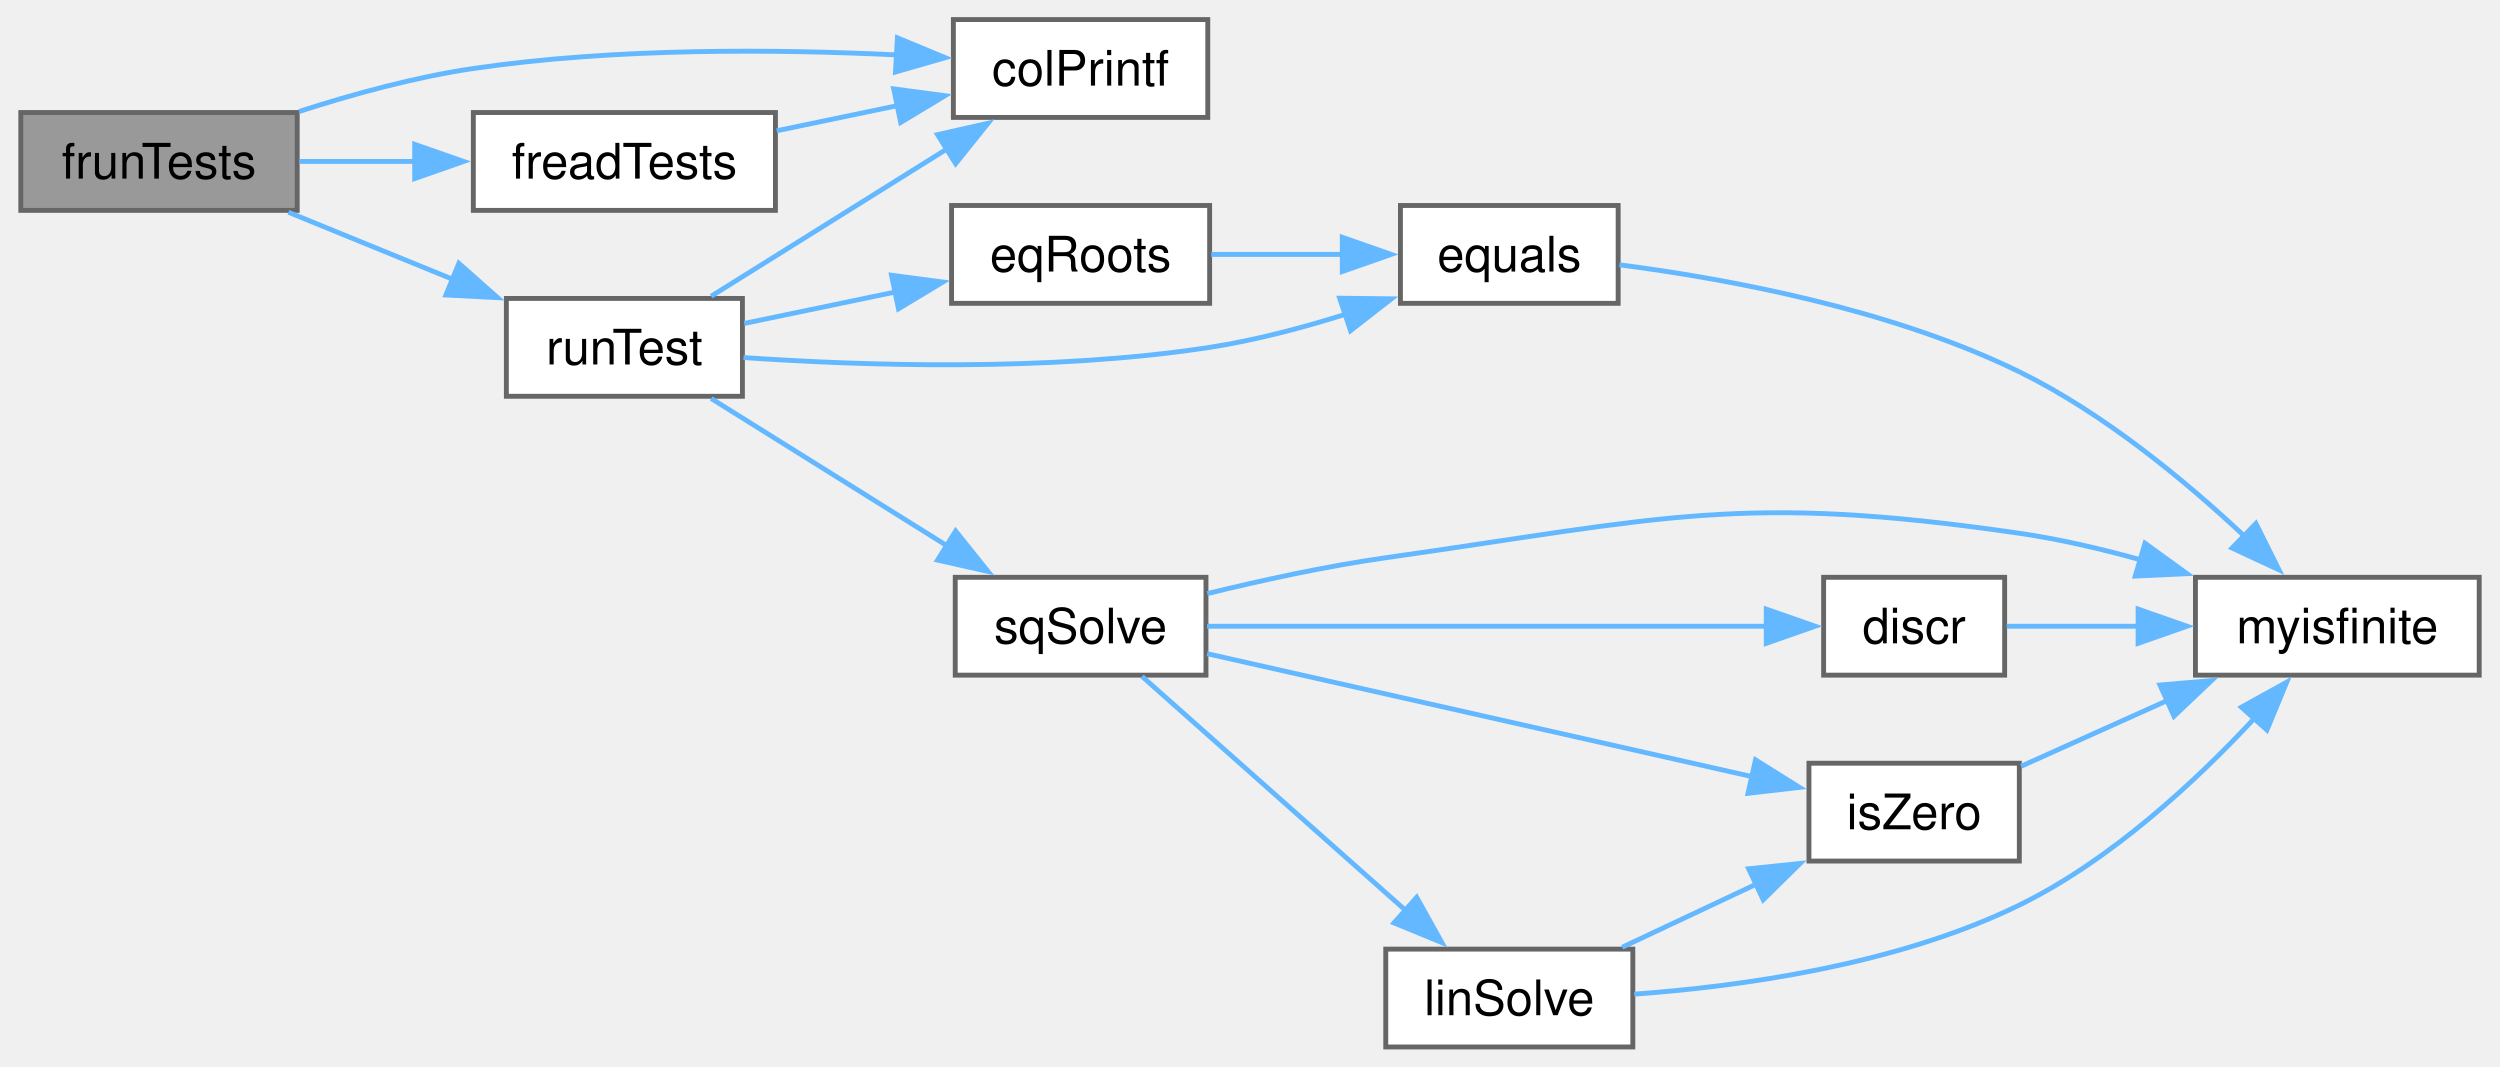
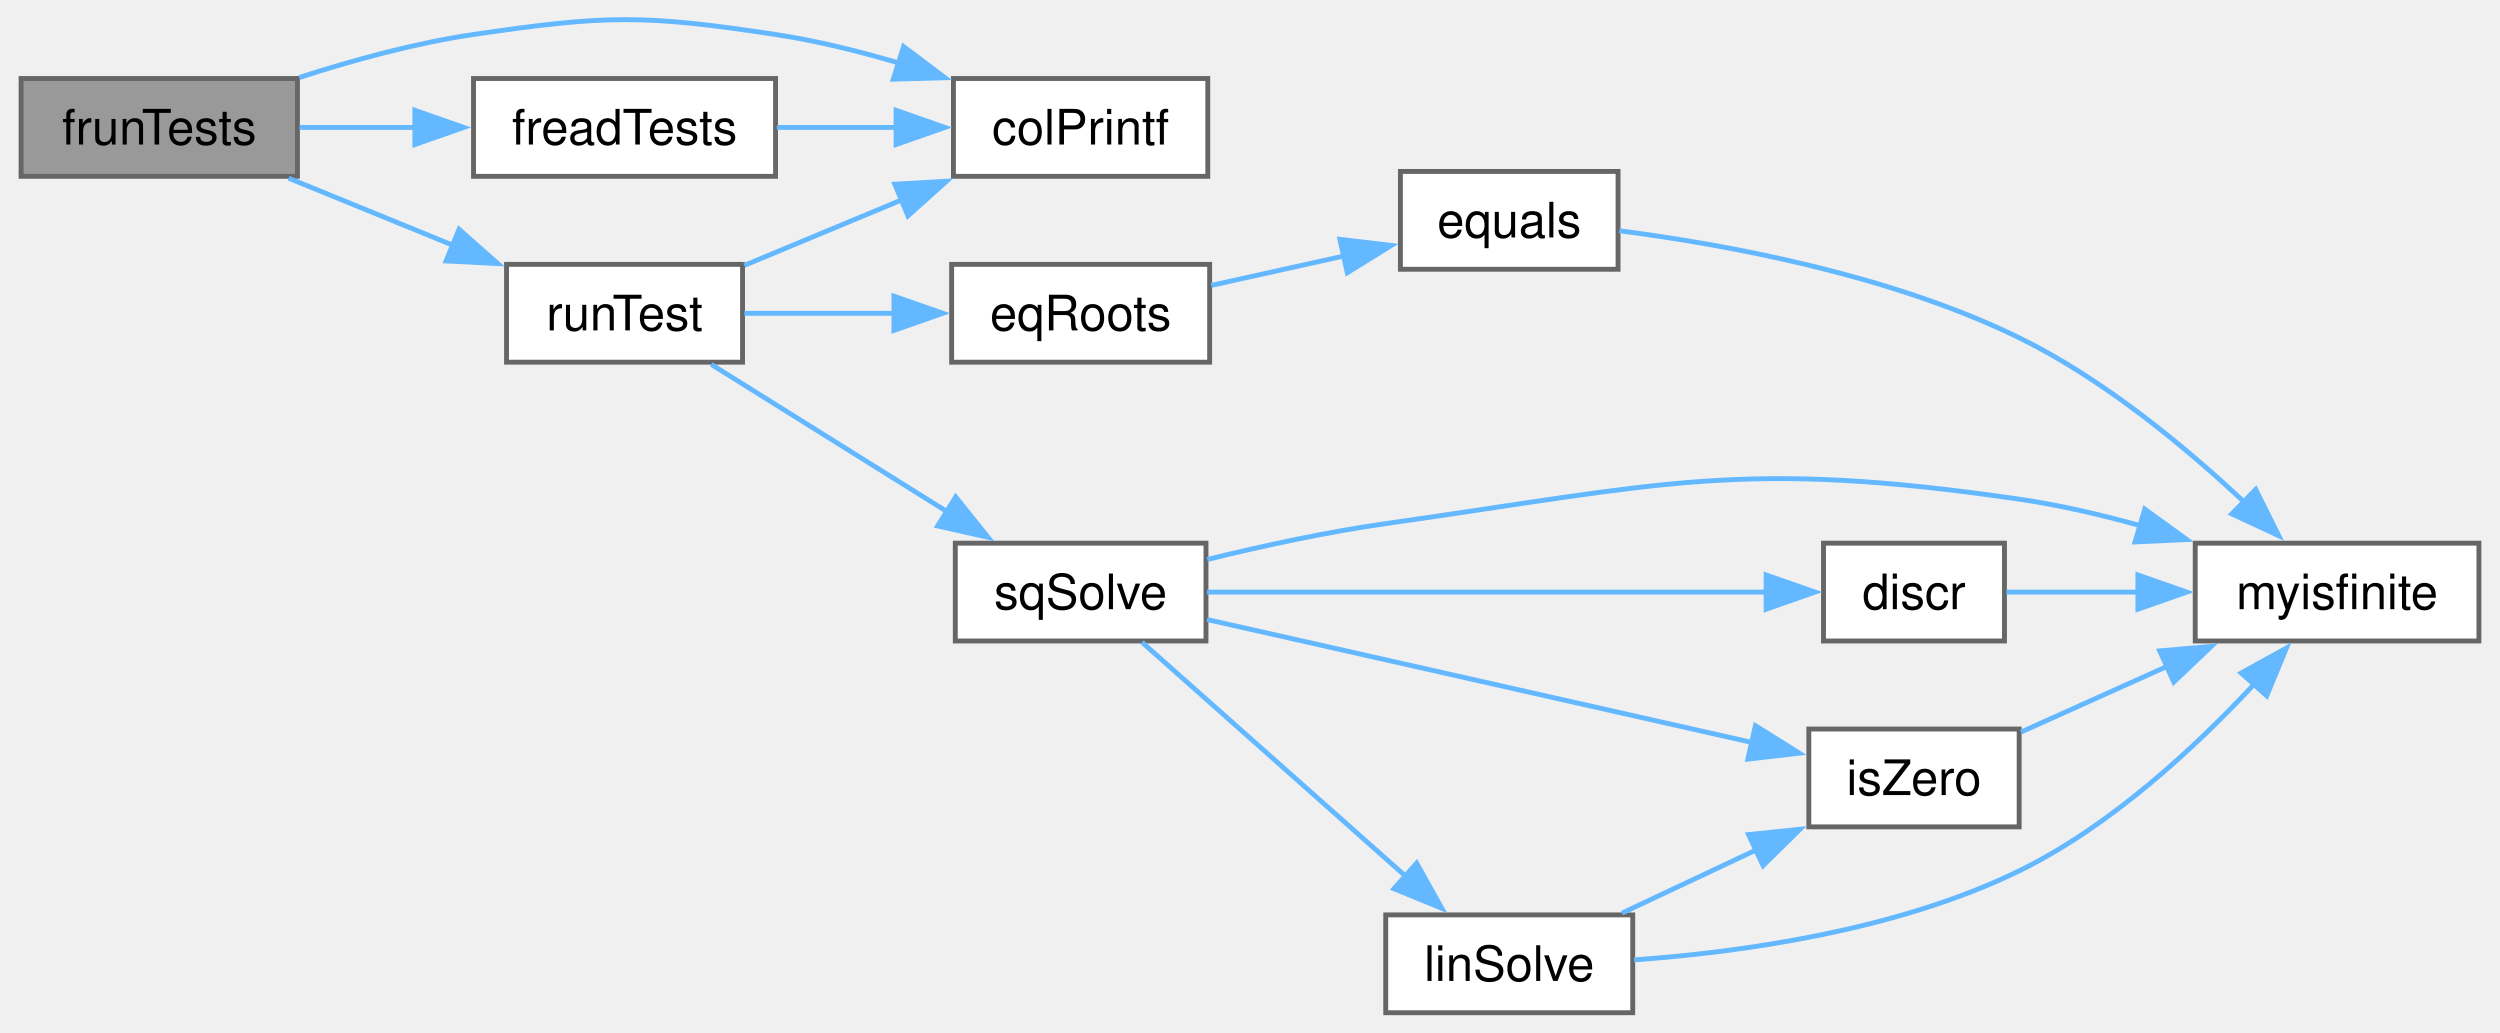
- <svg xmlns="http://www.w3.org/2000/svg" xmlns:xlink="http://www.w3.org/1999/xlink" width="511pt" height="218pt" viewBox="0.00 0.00 510.50 218.00">
-   <g id="graph0" class="graph" transform="scale(1 1) rotate(0) translate(4 214)">
+ <svg xmlns="http://www.w3.org/2000/svg" xmlns:xlink="http://www.w3.org/1999/xlink" width="511pt" height="211pt" viewBox="0.00 0.00 510.50 211.05">
+   <g id="graph0" class="graph" transform="scale(1 1) rotate(0) translate(4 207.05)">
    <g id="Node000001" class="node">
      <g id="a_Node000001">
        <a xlink:title="Запускает тесты из файла с именем fname, использует freadTests() и runTest()">
          <polygon fill="#999999" stroke="#666666" points="56.5,-191 0,-191 0,-171 56.5,-171 56.5,-191" />
          <text text-anchor="middle" x="28.25" y="-177.5" font-family="Helvetica,sans-Serif" font-size="10.00">frunTests</text>
        </a>
      </g>
    </g>
    <g id="Node000002" class="node">
      <g id="a_Node000002">
        <a xlink:href="col_printf_8cpp.html#ae860d5ee10e4e730f39d929a55709678" target="_top" xlink:title="Если colFlag == 1, текст окрашивается с помощью цветовой строки color, в остальном - обычный printf.">
-           <polygon fill="white" stroke="#666666" points="242.62,-210 190.62,-210 190.62,-190 242.62,-190 242.62,-210" />
-           <text text-anchor="middle" x="216.62" y="-196.5" font-family="Helvetica,sans-Serif" font-size="10.00">colPrintf</text>
+           <polygon fill="white" stroke="#666666" points="242.62,-191 190.62,-191 190.62,-171 242.62,-171 242.62,-191" />
+           <text text-anchor="middle" x="216.62" y="-177.5" font-family="Helvetica,sans-Serif" font-size="10.00">colPrintf</text>
        </a>
      </g>
    </g>
    <g id="edge1_Node000001_Node000002" class="edge">
      <g id="a_edge1_Node000001_Node000002">
        <a xlink:title=" ">
-           <path fill="none" stroke="#63b8ff" d="M56.88,-191.21C67.81,-194.74 80.59,-198.25 92.5,-200 121.4,-204.25 154.52,-203.96 179.13,-202.77" />
-           <polygon fill="#63b8ff" stroke="#63b8ff" points="179.18,-206.27 188.96,-202.21 178.78,-199.28 179.18,-206.27" />
+           <path fill="none" stroke="#63b8ff" d="M56.88,-191.21C67.81,-194.74 80.59,-198.25 92.5,-200 119.65,-203.99 127.11,-204.1 154.25,-200 162.59,-198.74 171.36,-196.56 179.58,-194.13" />
+           <polygon fill="#63b8ff" stroke="#63b8ff" points="180.43,-197.53 188.9,-191.16 178.31,-190.86 180.43,-197.53" />
        </a>
      </g>
    </g>
    <g id="Node000003" class="node">
      <g id="a_Node000003">
        <a xlink:href="tests_8cpp.html#a9431305e7a02dad28707814742a00be3" target="_top" xlink:title="Читает тесты из файла fname в массив testp.">
          <polygon fill="white" stroke="#666666" points="154.25,-191 92.5,-191 92.5,-171 154.25,-171 154.25,-191" />
          <text text-anchor="middle" x="123.38" y="-177.5" font-family="Helvetica,sans-Serif" font-size="10.00">freadTests</text>
        </a>
      </g>
    </g>
    <g id="edge2_Node000001_Node000003" class="edge">
      <g id="a_edge2_Node000001_Node000003">
        <a xlink:title=" ">
          <path fill="none" stroke="#63b8ff" d="M56.94,-181C64.36,-181 72.55,-181 80.55,-181" />
          <polygon fill="#63b8ff" stroke="#63b8ff" points="80.51,-184.5 90.51,-181 80.51,-177.5 80.51,-184.5" />
        </a>
      </g>
    </g>
    <g id="Node000004" class="node">
      <g id="a_Node000004">
-         <a xlink:href="tests_8cpp.html#a4dfedd6bea487396641c51297a35d57b" target="_top" xlink:title="Тестирует функцию sqSolve, используя данные из test.">
+         <a xlink:href="tests_8cpp.html#a34f5261dce77501b22f450100be01a66" target="_top" xlink:title="Тестирует функцию sqSolve, используя данные из test.">
          <polygon fill="white" stroke="#666666" points="147.5,-153 99.25,-153 99.25,-133 147.5,-133 147.5,-153" />
          <text text-anchor="middle" x="123.38" y="-139.5" font-family="Helvetica,sans-Serif" font-size="10.00">runTest</text>
        </a>
      </g>
    </g>
    <g id="edge4_Node000001_Node000004" class="edge">
      <g id="a_edge4_Node000001_Node000004">
        <a xlink:title=" ">
          <path fill="none" stroke="#63b8ff" d="M54.7,-170.62C65.04,-166.4 77.14,-161.46 88.23,-156.93" />
          <polygon fill="#63b8ff" stroke="#63b8ff" points="89.54,-160.18 97.47,-153.16 86.89,-153.7 89.54,-160.18" />
        </a>
      </g>
    </g>
    <g id="edge3_Node000003_Node000002" class="edge">
      <g id="a_edge3_Node000003_Node000002">
        <a xlink:title=" ">
-           <path fill="none" stroke="#63b8ff" d="M154.51,-187.27C162.41,-188.92 171.02,-190.71 179.21,-192.42" />
-           <polygon fill="#63b8ff" stroke="#63b8ff" points="178.42,-195.83 188.92,-194.44 179.85,-188.97 178.42,-195.83" />
+           <path fill="none" stroke="#63b8ff" d="M154.51,-181C162.32,-181 170.82,-181 178.93,-181" />
+           <polygon fill="#63b8ff" stroke="#63b8ff" points="178.89,-184.5 188.89,-181 178.89,-177.5 178.89,-184.5" />
        </a>
      </g>
    </g>
    <g id="edge5_Node000004_Node000002" class="edge">
      <g id="a_edge5_Node000004_Node000002">
        <a xlink:title=" ">
-           <path fill="none" stroke="#63b8ff" d="M141.11,-153.45C154.62,-161.89 173.86,-173.91 189.41,-183.62" />
-           <polygon fill="#63b8ff" stroke="#63b8ff" points="187.38,-186.48 197.71,-188.81 191.08,-180.54 187.38,-186.48" />
+           <path fill="none" stroke="#63b8ff" d="M147.87,-152.79C157.7,-156.88 169.32,-161.72 180.15,-166.23" />
+           <polygon fill="#63b8ff" stroke="#63b8ff" points="178.63,-169.39 189.21,-170 181.32,-162.92 178.63,-169.39" />
        </a>
      </g>
    </g>
    <g id="Node000005" class="node">
      <g id="a_Node000005">
-         <a xlink:href="sqmath_8cpp.html#a4549ae82b726502768498c8469b8143f" target="_top" xlink:title="С погрешностью EPSILON сравнивает корни типа roots_t.">
-           <polygon fill="white" stroke="#666666" points="243,-172 190.25,-172 190.25,-152 243,-152 243,-172" />
-           <text text-anchor="middle" x="216.62" y="-158.5" font-family="Helvetica,sans-Serif" font-size="10.00">eqRoots</text>
+         <a xlink:href="sqmath_8cpp.html#a32aa402e7aab2e7758805135f862bc73" target="_top" xlink:title="С погрешностью EPSILON сравнивает корни типа roots_t.">
+           <polygon fill="white" stroke="#666666" points="243,-153 190.25,-153 190.25,-133 243,-133 243,-153" />
+           <text text-anchor="middle" x="216.62" y="-139.5" font-family="Helvetica,sans-Serif" font-size="10.00">eqRoots</text>
        </a>
      </g>
    </g>
    <g id="edge6_Node000004_Node000005" class="edge">
      <g id="a_edge6_Node000004_Node000005">
        <a xlink:title=" ">
-           <path fill="none" stroke="#63b8ff" d="M147.87,-147.89C157.34,-149.86 168.47,-152.18 178.95,-154.36" />
-           <polygon fill="#63b8ff" stroke="#63b8ff" points="177.97,-157.74 188.48,-156.35 179.4,-150.88 177.97,-157.74" />
+           <path fill="none" stroke="#63b8ff" d="M147.87,-143C157.24,-143 168.24,-143 178.62,-143" />
+           <polygon fill="#63b8ff" stroke="#63b8ff" points="178.45,-146.5 188.45,-143 178.45,-139.5 178.45,-146.5" />
+         </a>
+       </g>
+     </g>
+     <g id="Node000008" class="node">
+       <g id="a_Node000008">
+         <a xlink:href="sqmath_8cpp.html#a62cf47e75fc1f85d1f20dd49098267d3" target="_top" xlink:title="Решает квадратное уравнение вида ax^2 + bx + c = 0. Коэффициенты берет из структуры coeffs_t,...">
+           <polygon fill="white" stroke="#666666" points="242.25,-96 191,-96 191,-76 242.25,-76 242.25,-96" />
+           <text text-anchor="middle" x="216.62" y="-82.5" font-family="Helvetica,sans-Serif" font-size="10.00">sqSolve</text>
+         </a>
+       </g>
+     </g>
+     <g id="edge9_Node000004_Node000008" class="edge">
+       <g id="a_edge9_Node000004_Node000008">
+         <a xlink:title=" ">
+           <path fill="none" stroke="#63b8ff" d="M141.11,-132.55C154.62,-124.11 173.86,-112.09 189.41,-102.38" />
+           <polygon fill="#63b8ff" stroke="#63b8ff" points="191.08,-105.46 197.71,-97.19 187.38,-99.52 191.08,-105.46" />
        </a>
      </g>
    </g>
    <g id="Node000006" class="node">
      <g id="a_Node000006">
        <a xlink:href="sqmath_8cpp.html#afc2fd18b983db1a6b8530aa3fb24da1e" target="_top" xlink:title="С погрешностью EPSILON сравнивает 2 числа типа double.">
          <polygon fill="white" stroke="#666666" points="326.5,-172 282,-172 282,-152 326.5,-152 326.5,-172" />
          <text text-anchor="middle" x="304.25" y="-158.5" font-family="Helvetica,sans-Serif" font-size="10.00">equals</text>
        </a>
      </g>
    </g>
-     <g id="edge9_Node000004_Node000006" class="edge">
-       <g id="a_edge9_Node000004_Node000006">
-         <a xlink:title=" ">
-           <path fill="none" stroke="#63b8ff" d="M147.72,-140.92C171.76,-139.26 210.23,-137.96 243,-143 252.22,-144.42 261.97,-146.99 270.87,-149.8" />
-           <polygon fill="#63b8ff" stroke="#63b8ff" points="269.57,-153.05 280.16,-152.92 271.8,-146.42 269.57,-153.05" />
-         </a>
-       </g>
-     </g>
-     <g id="Node000008" class="node">
-       <g id="a_Node000008">
-         <a xlink:href="sqmath_8cpp.html#a81a063d50a9d1121b1d696f2e0e7e8e7" target="_top" xlink:title="Решает квадратное уравнение вида ax^2 + bx + c = 0. Коэффициенты берет из структуры coeffs_t,...">
-           <polygon fill="white" stroke="#666666" points="242.25,-96 191,-96 191,-76 242.25,-76 242.25,-96" />
-           <text text-anchor="middle" x="216.62" y="-82.5" font-family="Helvetica,sans-Serif" font-size="10.00">sqSolve</text>
-         </a>
-       </g>
-     </g>
-     <g id="edge10_Node000004_Node000008" class="edge">
-       <g id="a_edge10_Node000004_Node000008">
-         <a xlink:title=" ">
-           <path fill="none" stroke="#63b8ff" d="M141.11,-132.55C154.62,-124.11 173.86,-112.09 189.41,-102.38" />
-           <polygon fill="#63b8ff" stroke="#63b8ff" points="191.08,-105.46 197.71,-97.19 187.38,-99.52 191.08,-105.46" />
-         </a>
-       </g>
-     </g>
    <g id="edge7_Node000005_Node000006" class="edge">
      <g id="a_edge7_Node000005_Node000006">
        <a xlink:title=" ">
-           <path fill="none" stroke="#63b8ff" d="M243.32,-162C251.81,-162 261.38,-162 270.34,-162" />
-           <polygon fill="#63b8ff" stroke="#63b8ff" points="270.11,-165.5 280.11,-162 270.11,-158.5 270.11,-165.5" />
+           <path fill="none" stroke="#63b8ff" d="M243.32,-148.7C251.91,-150.61 261.6,-152.76 270.64,-154.76" />
+           <polygon fill="#63b8ff" stroke="#63b8ff" points="269.62,-158.12 280.14,-156.87 271.14,-151.29 269.62,-158.12" />
        </a>
      </g>
    </g>
    <g id="Node000007" class="node">
      <g id="a_Node000007">
        <a xlink:href="myisfinite_8cpp.html#afd2bf05e56bb7a125c4fe3587f897deb" target="_top" xlink:title="Буквально isfinite, только мой - если число не NAN, INF, -INF, возвращает 1.">
          <polygon fill="white" stroke="#666666" points="502.5,-96 444.5,-96 444.5,-76 502.5,-76 502.5,-96" />
          <text text-anchor="middle" x="473.5" y="-82.5" font-family="Helvetica,sans-Serif" font-size="10.00">myisfinite</text>
        </a>
      </g>
    </g>
    <g id="edge8_Node000006_Node000007" class="edge">
      <g id="a_edge8_Node000006_Node000007">
        <a xlink:title=" ">
          <path fill="none" stroke="#63b8ff" d="M326.76,-159.87C348.33,-157.09 382.06,-150.95 408.5,-138 425.71,-129.57 442.43,-115.74 454.45,-104.46" />
          <polygon fill="#63b8ff" stroke="#63b8ff" points="456.86,-107 461.58,-97.52 451.98,-101.98 456.86,-107" />
        </a>
      </g>
    </g>
-     <g id="edge18_Node000008_Node000007" class="edge">
-       <g id="a_edge18_Node000008_Node000007">
+     <g id="edge17_Node000008_Node000007" class="edge">
+       <g id="a_edge17_Node000008_Node000007">
        <a xlink:title=" ">
          <path fill="none" stroke="#63b8ff" d="M242.53,-92.67C253.62,-95.39 266.88,-98.28 279,-100 336.03,-108.09 351.5,-113.28 408.5,-105 416.61,-103.82 425.12,-101.85 433.19,-99.6" />
          <polygon fill="#63b8ff" stroke="#63b8ff" points="434.19,-102.96 442.77,-96.74 432.19,-96.25 434.19,-102.96" />
        </a>
      </g>
    </g>
    <g id="Node000009" class="node">
      <g id="a_Node000009">
-         <a xlink:href="sqmath_8cpp.html#aabc47b97dff1309b0dba82045778e896" target="_top" xlink:title="Считает дискриминант, используя коэффициенты из структуры типа coeffs_t.">
+         <a xlink:href="sqmath_8cpp.html#a99cf170491e6e4c4facc3321b9efeb22" target="_top" xlink:title="Считает дискриминант, используя коэффициенты из структуры типа coeffs_t.">
          <polygon fill="white" stroke="#666666" points="405.5,-96 368.5,-96 368.5,-76 405.5,-76 405.5,-96" />
          <text text-anchor="middle" x="387" y="-82.5" font-family="Helvetica,sans-Serif" font-size="10.00">discr</text>
        </a>
      </g>
    </g>
-     <g id="edge11_Node000008_Node000009" class="edge">
-       <g id="a_edge11_Node000008_Node000009">
+     <g id="edge10_Node000008_Node000009" class="edge">
+       <g id="a_edge10_Node000008_Node000009">
        <a xlink:title=" ">
          <path fill="none" stroke="#63b8ff" d="M242.47,-86C272.97,-86 324.61,-86 356.92,-86" />
          <polygon fill="#63b8ff" stroke="#63b8ff" points="356.77,-89.5 366.77,-86 356.77,-82.5 356.77,-89.5" />
        </a>
      </g>
    </g>
    <g id="Node000010" class="node">
      <g id="a_Node000010">
        <a xlink:href="sqmath_8cpp.html#a72f9e3f1ac3e22071bdcdd823010b63b" target="_top" xlink:title="Приближенно сравнивает a с 0. Погрешность определяется константой EPSILON.">
          <polygon fill="white" stroke="#666666" points="408.5,-58 365.5,-58 365.5,-38 408.5,-38 408.5,-58" />
          <text text-anchor="middle" x="387" y="-44.5" font-family="Helvetica,sans-Serif" font-size="10.00">isZero</text>
        </a>
      </g>
    </g>
-     <g id="edge13_Node000008_Node000010" class="edge">
-       <g id="a_edge13_Node000008_Node000010">
+     <g id="edge12_Node000008_Node000010" class="edge">
+       <g id="a_edge12_Node000008_Node000010">
        <a xlink:title=" ">
          <path fill="none" stroke="#63b8ff" d="M242.47,-80.39C272.04,-73.72 321.5,-62.56 353.93,-55.24" />
          <polygon fill="#63b8ff" stroke="#63b8ff" points="354.58,-58.68 363.57,-53.06 353.04,-51.85 354.58,-58.68" />
        </a>
      </g>
    </g>
    <g id="Node000011" class="node">
      <g id="a_Node000011">
        <a xlink:href="sqmath_8cpp.html#aadb30e038879ab02aee3f881974ed8fc" target="_top" xlink:title="Решает линейное уравнение вида bx + c = 0.">
          <polygon fill="white" stroke="#666666" points="329.5,-20 279,-20 279,0 329.5,0 329.5,-20" />
          <text text-anchor="middle" x="304.25" y="-6.5" font-family="Helvetica,sans-Serif" font-size="10.00">linSolve</text>
        </a>
      </g>
    </g>
-     <g id="edge15_Node000008_Node000011" class="edge">
-       <g id="a_edge15_Node000008_Node000011">
+     <g id="edge14_Node000008_Node000011" class="edge">
+       <g id="a_edge14_Node000008_Node000011">
        <a xlink:title=" ">
          <path fill="none" stroke="#63b8ff" d="M229.17,-75.75C242.96,-63.51 266.26,-42.83 283.05,-27.92" />
          <polygon fill="#63b8ff" stroke="#63b8ff" points="285.32,-30.59 290.48,-21.33 280.68,-25.36 285.32,-30.59" />
        </a>
      </g>
    </g>
-     <g id="edge12_Node000009_Node000007" class="edge">
-       <g id="a_edge12_Node000009_Node000007">
+     <g id="edge11_Node000009_Node000007" class="edge">
+       <g id="a_edge11_Node000009_Node000007">
        <a xlink:title=" ">
          <path fill="none" stroke="#63b8ff" d="M405.92,-86C413.84,-86 423.49,-86 432.96,-86" />
          <polygon fill="#63b8ff" stroke="#63b8ff" points="432.78,-89.5 442.78,-86 432.78,-82.5 432.78,-89.5" />
        </a>
      </g>
    </g>
-     <g id="edge14_Node000010_Node000007" class="edge">
-       <g id="a_edge14_Node000010_Node000007">
+     <g id="edge13_Node000010_Node000007" class="edge">
+       <g id="a_edge13_Node000010_Node000007">
        <a xlink:title=" ">
          <path fill="none" stroke="#63b8ff" d="M408.89,-57.39C417.96,-61.47 428.81,-66.35 438.96,-70.91" />
          <polygon fill="#63b8ff" stroke="#63b8ff" points="437.24,-73.98 447.79,-74.89 440.11,-67.6 437.24,-73.98" />
        </a>
      </g>
    </g>
-     <g id="edge17_Node000011_Node000007" class="edge">
-       <g id="a_edge17_Node000011_Node000007">
+     <g id="edge16_Node000011_Node000007" class="edge">
+       <g id="a_edge16_Node000011_Node000007">
        <a xlink:title=" ">
          <path fill="none" stroke="#63b8ff" d="M329.78,-10.8C351.46,-12.36 383.45,-16.75 408.5,-29 427.22,-38.15 444.6,-54.34 456.52,-67.14" />
          <polygon fill="#63b8ff" stroke="#63b8ff" points="453.89,-69.45 463.16,-74.57 459.11,-64.78 453.89,-69.45" />
        </a>
      </g>
    </g>
-     <g id="edge16_Node000011_Node000010" class="edge">
-       <g id="a_edge16_Node000011_Node000010">
+     <g id="edge15_Node000011_Node000010" class="edge">
+       <g id="a_edge15_Node000011_Node000010">
        <a xlink:title=" ">
          <path fill="none" stroke="#63b8ff" d="M327.32,-20.38C335.77,-24.36 345.59,-28.98 354.75,-33.29" />
          <polygon fill="#63b8ff" stroke="#63b8ff" points="353.17,-36.42 363.7,-37.51 356.15,-30.08 353.17,-36.42" />
        </a>
      </g>
    </g>
  </g>
</svg>
